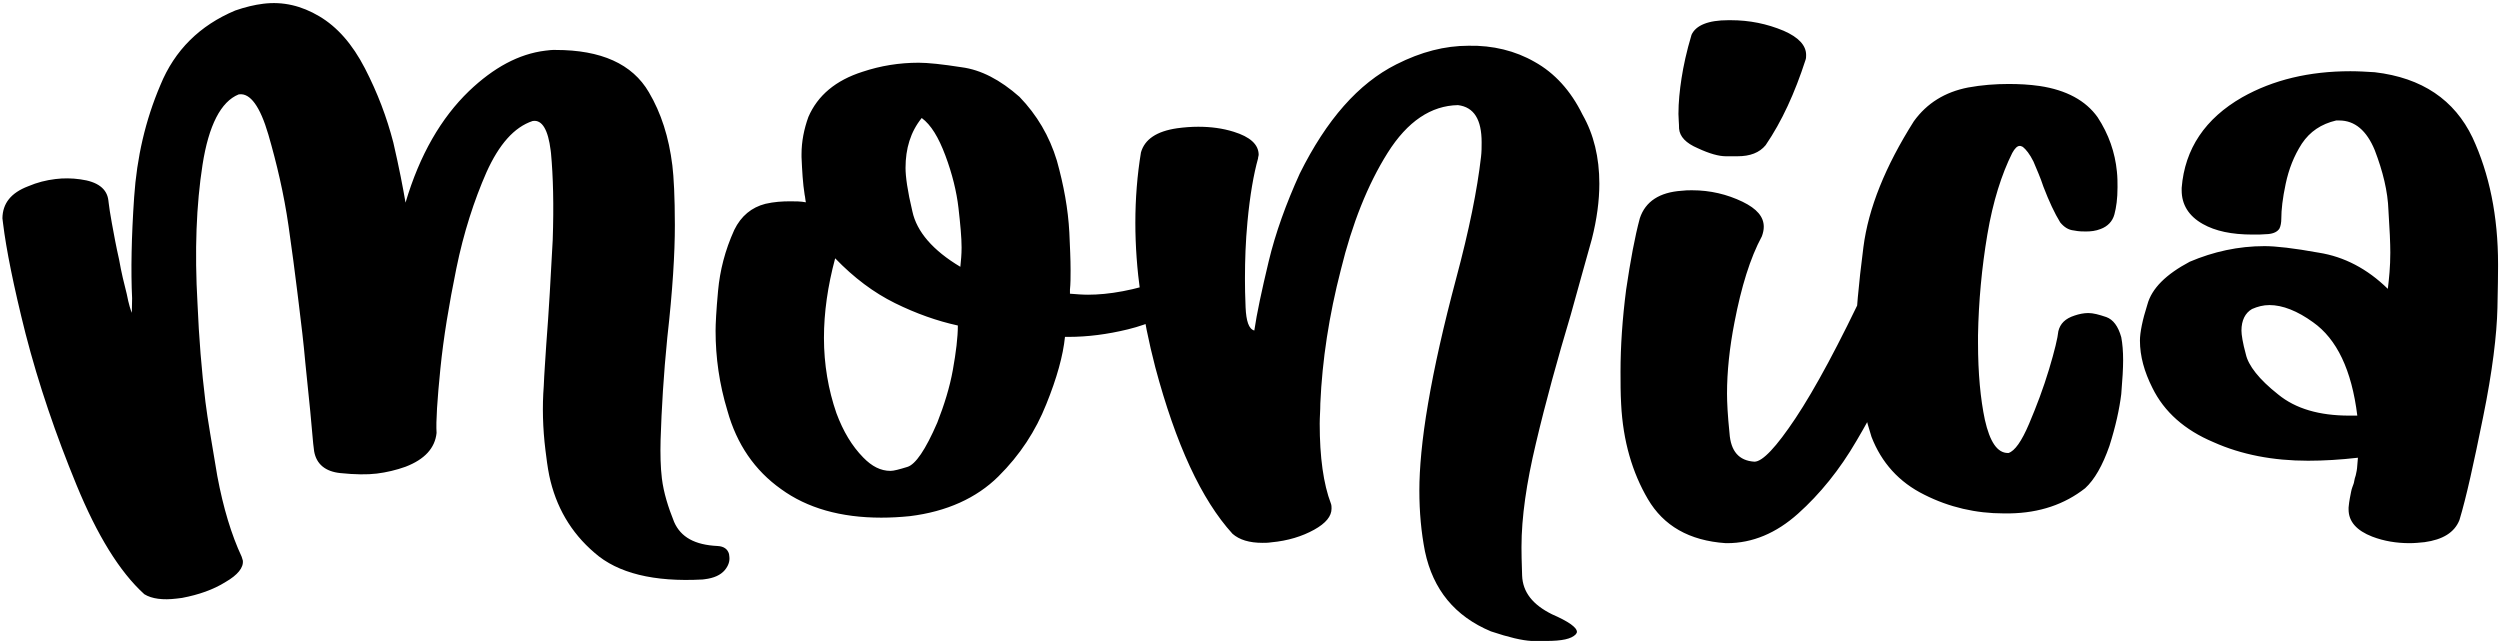
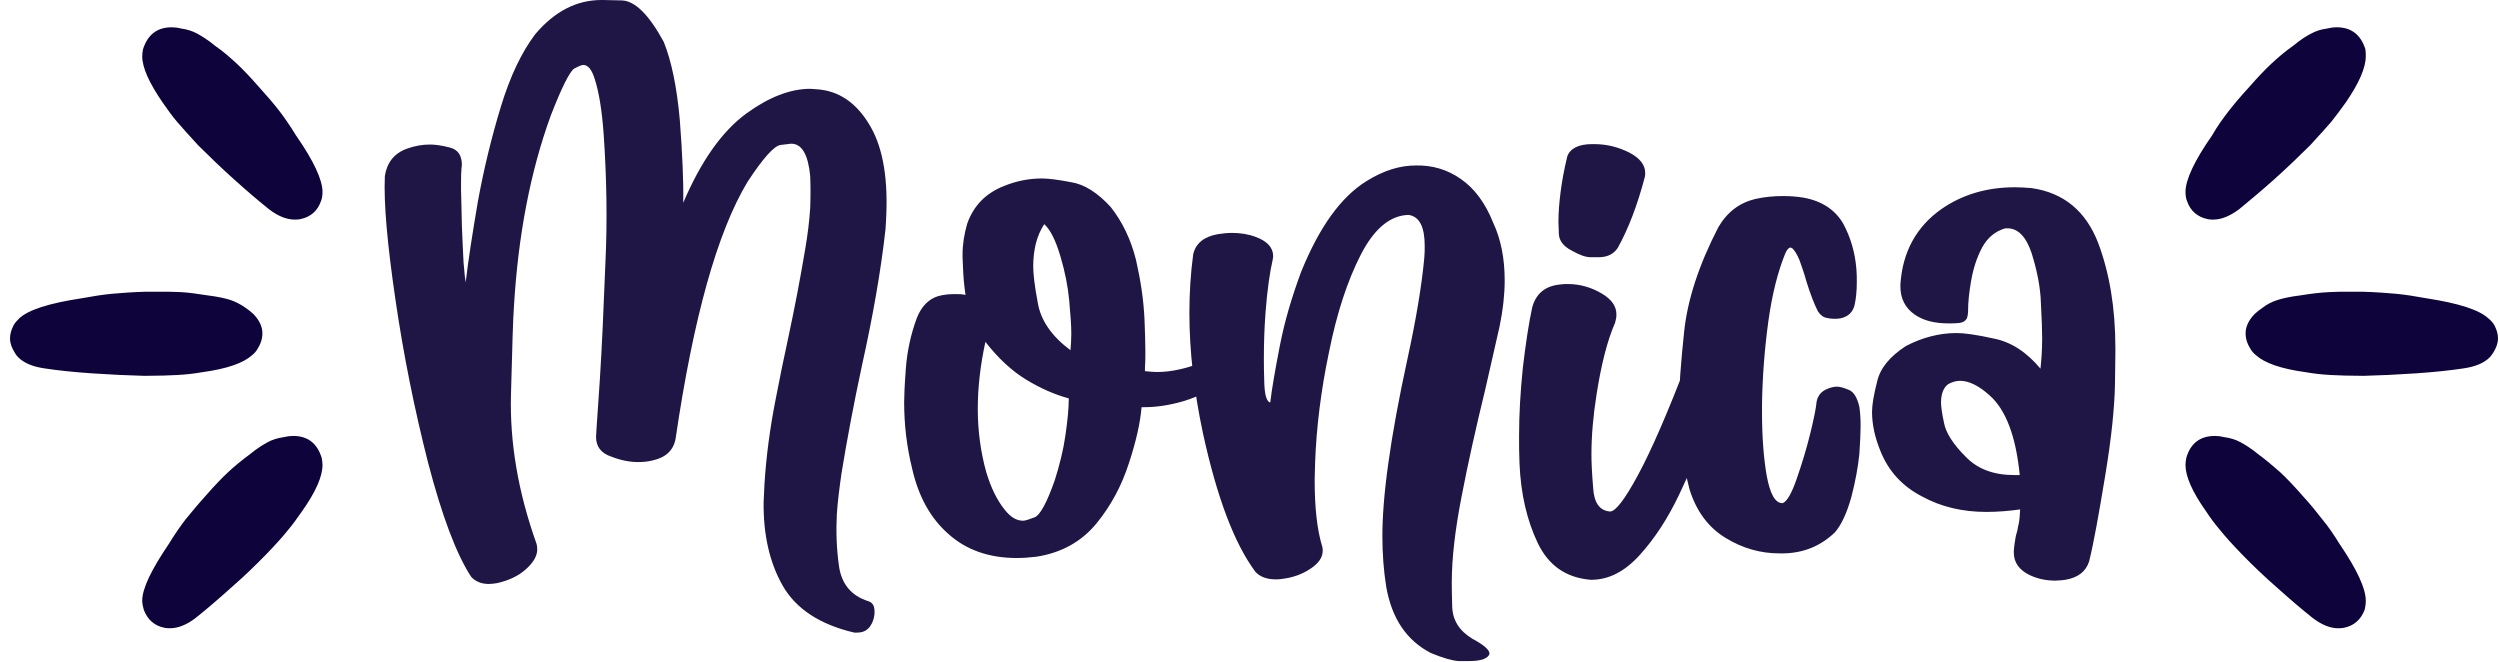
- <svg xmlns="http://www.w3.org/2000/svg" width="588px" height="151px" viewBox="0 0 588 151" version="1.1">
+ <svg xmlns="http://www.w3.org/2000/svg" width="208px" height="55px" viewBox="0 0 208 55" version="1.1">
  <g id="Page-1" stroke="none" stroke-width="1" fill="none" fill-rule="evenodd">
-     <g id="color-16" transform="translate(-388, -149)" fill="#000000" fill-rule="nonzero">
-       <path d="M553.715,285.238 C555.95,284.964 557.483,284.254 558.474,283.088 C559.321,282.071 559.673,280.984 559.547,279.955 L559.468,279.313 C559.166,278.175 558.274,277.502 556.806,277.421 C551.428,277.168 548.127,275.355 546.552,271.764 C545.153,268.282 544.088,264.89 543.678,261.548 C543.346,258.848 543.287,255.724 543.371,252.451 C543.604,245.115 544.078,237.097 544.951,228.378 C546.195,217.395 546.734,208.586 546.727,201.932 C546.72,195.278 546.471,190.611 546.139,187.911 C545.318,181.227 543.491,175.579 540.625,170.711 C536.724,164.013 529.356,160.742 518.665,160.75 C517.851,160.72 517.053,160.818 516.255,160.916 C510.03,161.68 504.105,164.887 498.305,170.427 C491.786,176.708 486.699,185.423 483.381,196.661 C482.795,193.21 481.892,188.492 480.512,182.529 C478.972,176.585 476.809,170.848 473.833,165.081 C470.857,159.313 467.287,155.315 463.094,152.828 C458.9,150.342 454.561,149.309 449.933,149.877 C447.858,150.132 445.655,150.664 443.324,151.472 C435.005,154.972 429.077,160.789 425.715,169.032 C422.193,177.293 420.186,186.021 419.551,195.364 C418.916,204.707 418.762,212.685 419.072,219.172 C419.055,220.348 419.037,221.525 419.004,222.573 C418.781,222.078 418.272,220.575 417.813,218.152 C417.194,215.749 416.543,213.088 416.005,210.023 C415.307,206.977 414.8,204.168 414.309,201.488 C413.895,199.27 413.686,197.717 413.566,196.757 L413.486,196.109 C413.155,193.409 411.003,191.716 406.886,191.178 C404.908,190.898 402.961,190.877 401.046,191.112 C398.811,191.386 396.768,191.898 394.612,192.815 C390.589,194.353 388.623,196.813 388.57,200.342 L388.728,201.628 C389.454,207.541 391.166,216.204 394.007,227.469 C397.102,239.485 401.14,251.255 405.991,263.056 C410.842,274.857 416.113,283.474 421.946,288.76 C423.7,289.85 426.333,290.179 429.525,289.787 L430.802,289.63 C434.76,288.883 438.177,287.681 441.036,285.894 C443.91,284.237 445.317,282.498 445.112,280.827 C445.08,280.57 444.873,280.204 444.842,279.947 C442.423,274.763 440.517,268.473 439.107,260.947 C437.856,253.402 436.827,247.656 436.322,243.543 C435.406,236.087 434.794,228.463 434.454,220.415 C433.737,207.976 434.182,197.091 435.631,187.779 C437.08,178.467 439.96,172.893 444.127,171.207 L444.287,171.188 C446.84,170.874 449.166,173.981 451.12,180.657 C453.089,187.462 454.771,194.563 455.862,202.127 C456.715,208.025 457.368,213.127 457.893,217.358 L458.027,218.442 C458.049,218.619 458.07,218.795 458.092,218.969 L458.279,220.491 C458.863,225.247 459.415,229.746 459.808,234.265 C460.738,243.155 461.367,249.602 461.665,253.349 L461.886,255.149 C462.425,258.214 464.577,259.908 468.023,260.267 C471.47,260.627 474.39,260.66 476.624,260.386 C478.859,260.111 481.221,259.56 483.393,258.772 C487.879,257.046 490.308,254.399 490.68,250.831 C490.508,248.111 490.85,242.98 491.578,235.714 C492.306,228.448 493.609,220.589 495.328,212.157 C497.047,203.725 499.515,196.115 502.428,189.494 C505.357,183.001 508.906,178.912 513.264,177.464 L513.424,177.444 C515.499,177.189 516.916,179.494 517.516,184.379 L517.594,185.022 C518.098,190.441 518.28,197.204 517.998,205.459 C517.556,213.734 517.114,222.009 516.48,230.047 C516.268,233.596 516.008,236.76 515.893,239.775 C515.519,244.649 515.656,249.721 516.287,254.863 C516.524,256.791 516.776,258.848 517.189,260.885 C518.727,268.134 522.229,274.229 527.84,279.02 C533.291,283.832 541.81,285.917 553.236,285.297 L553.715,285.238 Z M595.27,270.752 C597.467,270.752 599.664,270.634 602.008,270.398 C610.65,269.335 617.682,266.146 622.809,261.068 C627.936,255.989 631.598,250.32 634.088,244.061 C636.578,237.92 638.043,232.605 638.482,228.235 L639.361,228.235 C643.756,228.235 648.443,227.645 653.277,226.464 C658.551,225.165 662.799,223.157 665.875,220.559 C666.314,220.086 666.607,219.496 666.607,218.787 C666.607,218.551 666.607,218.315 666.461,217.961 C666.168,216.898 665.582,216.071 664.85,215.599 C663.971,215.008 663.238,214.772 662.359,214.772 C661.773,214.772 661.041,214.89 660.162,215.244 C657.818,216.189 655.182,216.898 652.105,217.488 C649.029,218.079 646.246,218.315 643.902,218.315 C642.584,218.315 641.119,218.197 639.654,218.079 L639.654,217.134 C639.801,215.717 639.801,214.181 639.801,212.528 C639.801,209.93 639.654,206.977 639.508,203.67 C639.215,198.12 638.189,192.569 636.578,186.782 C634.82,180.995 631.891,176.035 627.789,171.783 C623.248,167.767 618.707,165.405 614.166,164.815 C609.625,164.106 606.256,163.752 604.059,163.752 C599.518,163.752 595.123,164.461 590.875,165.878 C584.576,167.886 580.328,171.429 578.131,176.507 C577.105,179.341 576.52,182.294 576.52,185.246 L576.52,185.955 C576.666,189.144 576.812,192.096 577.252,194.813 C577.398,195.403 577.398,195.994 577.545,196.584 C576.373,196.348 575.055,196.348 573.883,196.348 C571.979,196.348 570.074,196.466 568.023,196.938 C564.801,197.765 562.311,199.773 560.699,203.08 C558.502,207.922 557.33,212.646 556.891,217.37 C556.451,222.094 556.305,225.283 556.305,226.818 C556.305,233.078 557.184,239.337 559.088,245.596 C561.285,253.509 565.533,259.65 571.686,264.02 C577.838,268.508 585.748,270.752 595.27,270.752 Z M613.873,211.752 C607.428,207.915 603.619,203.496 602.594,198.729 C601.422,193.845 600.982,190.473 600.982,188.496 C600.982,183.961 602.154,180.008 604.791,176.752 C606.988,178.38 608.746,181.287 610.357,185.589 C611.969,189.891 612.994,194.078 613.434,197.915 C613.873,201.752 614.166,204.891 614.166,207.217 C614.166,208.845 614.02,210.357 613.873,211.752 Z M597.467,259.752 C595.123,259.752 593.072,258.698 591.021,256.59 C588.385,253.897 586.334,250.501 584.723,246.169 C582.818,240.665 581.793,234.693 581.793,228.487 C581.793,222.515 582.672,216.309 584.43,209.752 C588.824,214.319 593.512,217.832 598.492,220.291 C603.473,222.75 608.453,224.506 613.287,225.56 C613.287,228.37 612.848,231.883 612.115,235.981 C611.383,240.08 610.064,244.295 608.453,248.394 C605.67,254.834 603.326,258.23 601.422,258.815 C599.518,259.401 598.199,259.752 597.467,259.752 Z M751.715,299.752 C755.377,299.752 757.574,299.279 758.6,298.214 C758.746,297.977 758.893,297.859 758.893,297.622 C758.893,296.557 756.842,295.137 753.033,293.48 C748.492,291.232 746.148,288.273 746.002,284.368 C745.877,281.037 745.859,278.912 745.856,277.991 L745.855,277.623 L745.855,277.623 C745.855,270.641 747.027,262.594 749.225,253.364 C751.568,243.424 754.352,233.365 757.428,223.07 C759.186,216.798 760.797,210.881 762.408,205.201 C763.58,200.586 764.166,196.207 764.166,192.184 C764.166,186.03 762.848,180.587 760.211,175.972 C757.428,170.291 753.619,166.15 748.932,163.546 C744.391,160.943 739.117,159.641 733.404,159.759 C727.838,159.759 722.271,161.179 716.412,164.138 C707.477,168.635 700.006,177.155 693.707,189.817 C690.484,196.917 687.994,203.781 686.383,210.526 C684.771,217.271 683.6,222.715 683.014,226.738 C681.695,226.383 681.109,224.49 680.963,221.295 C680.839,218.491 680.82,216.45 680.817,215.028 L680.816,214.313 L680.816,214.313 C680.816,210.289 680.963,205.792 681.402,201.177 C681.988,194.905 682.867,189.935 683.893,186.267 C683.893,185.912 684.039,185.675 684.039,185.438 C684.039,182.953 681.988,181.178 678.18,179.995 C675.543,179.167 672.76,178.812 669.83,178.812 C668.219,178.812 666.607,178.93 664.85,179.167 C660.016,179.877 657.232,181.77 656.354,184.847 C655.475,190.172 655.035,195.734 655.035,201.414 C655.035,212.183 656.646,223.543 659.723,235.377 C664.557,253.482 670.562,266.499 677.887,274.546 C679.498,275.966 681.842,276.676 684.918,276.676 C685.504,276.676 686.236,276.676 686.969,276.558 C690.924,276.203 694.293,275.138 697.076,273.599 C699.859,272.061 701.178,270.404 701.178,268.629 C701.178,268.274 701.178,267.801 701.031,267.446 C699.273,262.831 698.395,256.559 698.395,248.63 C698.395,247.092 698.541,245.554 698.541,243.897 C698.98,233.72 700.592,223.188 703.375,212.419 C706.012,201.651 709.674,192.42 714.361,184.965 C719.049,177.51 724.615,173.841 730.914,173.723 C734.723,174.196 736.48,177.155 736.48,182.48 C736.48,183.545 736.48,184.728 736.334,185.912 C735.455,193.604 733.551,203.071 730.475,214.549 C727.545,225.555 725.348,235.258 723.883,243.897 C722.418,252.417 721.832,259.281 721.832,264.369 C721.832,269.458 722.271,274.191 723.15,278.688 C725.055,287.682 730.182,293.953 738.678,297.504 C742.926,298.924 746.002,299.634 748.199,299.752 L751.715,299.752 L751.715,299.752 Z M796.686,185.752 C799.615,185.752 801.812,184.922 803.277,183.145 C807.086,177.574 810.162,170.819 812.652,163.115 C812.799,162.759 812.799,162.285 812.799,161.93 C812.799,159.678 811.041,157.782 807.525,156.241 C803.57,154.582 799.469,153.752 795.074,153.752 L794.488,153.752 C789.801,153.752 786.871,154.937 785.846,157.189 C784.674,161.1 783.941,164.537 783.502,167.382 C783.062,170.226 782.77,173.07 782.77,175.796 C782.77,176.863 782.916,178.048 782.916,179.233 C783.062,181.13 784.527,182.67 787.311,183.856 C790.094,185.159 792.291,185.752 793.902,185.752 L796.686,185.752 L796.686,185.752 Z M794.195,276.752 C800.201,276.752 805.768,274.401 810.895,269.816 C816.021,265.231 820.709,259.47 824.664,252.651 C828.619,245.95 831.988,239.367 834.771,233.018 C837.408,226.67 839.312,221.85 840.338,218.558 C840.484,218.205 840.484,217.735 840.484,217.382 C840.484,216.089 839.752,215.031 838.434,214.09 C836.822,213.032 834.918,212.562 832.721,212.562 L832.281,212.562 C830.084,212.68 828.326,213.62 827.301,215.619 C820.562,229.962 814.85,240.542 810.309,247.361 C805.768,254.18 802.545,257.589 800.641,257.589 C796.979,257.354 795.074,255.12 794.781,250.888 C794.342,246.656 794.195,243.599 794.195,241.6 C794.195,236.428 794.781,230.785 795.953,224.789 C797.564,216.442 799.615,209.741 802.398,204.568 C802.691,203.745 802.838,203.039 802.838,202.334 C802.838,199.983 801.227,198.102 797.857,196.456 C794.195,194.692 790.24,193.752 785.992,193.752 C785.113,193.752 784.381,193.752 783.502,193.87 C778.375,194.222 775.006,196.338 773.688,200.336 C772.516,204.685 771.49,210.211 770.465,217.147 C769.586,223.966 769.146,230.432 769.146,236.428 C769.146,239.014 769.146,241.483 769.293,244.069 C769.732,252.769 771.93,260.175 775.592,266.406 C779.254,272.637 785.26,276.164 793.902,276.752 L794.195,276.752 Z M860.699,269.752 C867.73,269.634 873.59,267.621 878.424,263.832 C880.621,261.819 882.525,258.503 884.137,253.886 C885.602,249.268 886.48,245.242 886.92,241.69 C887.213,238.256 887.359,235.533 887.359,233.757 C887.359,231.625 887.213,229.849 886.92,228.31 C886.188,225.705 885.016,224.166 883.404,223.574 C881.646,222.982 880.328,222.627 879.156,222.627 C878.131,222.627 876.959,222.863 875.934,223.219 C873.736,223.929 872.564,225.113 872.125,226.889 C871.979,228.428 871.246,231.507 869.928,235.888 C868.609,240.269 866.998,244.532 865.24,248.676 C863.482,252.82 861.871,255.07 860.406,255.543 L860.26,255.543 C857.77,255.543 856.012,252.938 854.84,247.729 C853.814,242.874 853.229,236.835 853.229,229.612 L853.229,227.836 C853.375,219.903 854.107,211.97 855.426,204.155 C856.744,196.34 858.795,189.947 861.285,184.974 C861.871,183.908 862.457,183.316 863.043,183.316 C863.336,183.316 863.482,183.434 863.775,183.553 C864.508,184.145 865.387,185.21 866.266,186.986 C866.998,188.763 867.877,190.657 868.609,192.907 C869.928,196.34 871.246,199.182 872.564,201.314 C873.443,202.379 874.469,203.09 875.787,203.208 C876.959,203.445 877.838,203.445 878.57,203.445 C879.742,203.445 880.914,203.326 882.086,202.853 C883.697,202.261 884.869,201.077 885.309,199.419 C885.748,197.761 886.041,195.748 886.041,193.025 C886.041,191.959 886.041,190.657 885.895,189.355 C885.455,184.855 883.99,180.593 881.354,176.567 C878.57,172.659 874.029,170.173 867.73,169.226 C865.24,168.87 862.896,168.752 860.406,168.752 C857.33,168.752 854.107,168.989 850.885,169.581 C845.465,170.646 841.217,173.251 838.141,177.514 C831.402,188.17 827.447,197.998 826.275,207.115 C825.104,216.233 824.518,222.863 824.518,227.126 C824.518,235.888 825.689,244.058 828.18,251.754 C830.523,257.793 834.625,262.411 840.631,265.371 C846.49,268.331 852.789,269.752 859.234,269.752 L860.699,269.752 Z M954.742,276.752 C955.914,276.752 957.086,276.634 958.258,276.516 C962.506,275.924 965.289,274.27 966.461,271.314 C968.072,265.995 969.83,257.956 972.027,247.081 C974.225,236.324 975.25,227.694 975.396,221.429 C975.509,216.638 975.535,213.506 975.541,212.033 L975.542,211.82 C975.542,211.786 975.542,211.754 975.543,211.723 L975.543,211.145 L975.543,211.145 C975.543,199.797 973.492,189.867 969.537,181.356 C965.289,172.49 957.672,167.289 946.539,165.988 C944.635,165.87 942.73,165.752 940.826,165.752 C931.158,165.752 922.662,167.762 915.338,171.899 C906.695,176.864 901.861,183.956 901.129,193.177 L901.129,193.768 C901.129,197.078 902.74,199.797 906.109,201.688 C909.039,203.343 912.848,204.17 917.828,204.17 C919,204.17 920.172,204.17 921.49,204.052 C922.809,203.934 923.688,203.461 924.127,202.752 C924.42,202.161 924.566,201.333 924.566,200.388 C924.566,198.378 924.859,195.659 925.592,192.231 C926.324,188.803 927.496,185.73 929.4,182.774 C931.305,179.937 933.941,178.164 937.457,177.337 L938.189,177.337 C941.852,177.337 944.635,179.701 946.539,184.311 C948.443,189.276 949.615,194.004 949.762,198.496 C950.055,202.87 950.201,206.298 950.201,208.426 C950.201,211.736 949.908,214.573 949.615,216.937 C944.781,212.209 939.361,209.372 933.355,208.426 C927.496,207.362 923.248,206.889 920.611,206.889 C914.459,206.889 908.6,208.19 903.033,210.554 C897.467,213.509 894.098,216.819 893.072,220.602 C891.9,224.266 891.314,227.222 891.314,229.113 C891.314,232.778 892.34,236.442 894.244,240.225 C897.027,245.899 901.861,250.155 908.6,252.992 C915.191,255.947 922.662,257.365 930.865,257.365 C934.527,257.365 938.482,257.129 942.584,256.656 C942.438,257.956 942.438,259.02 942.291,259.73 C942.145,260.557 941.998,261.148 941.852,261.503 C941.705,261.976 941.705,262.448 941.559,262.803 C941.412,263.276 941.119,263.867 940.973,264.694 C940.826,265.522 940.533,266.704 940.387,268.359 L940.387,268.832 C940.387,271.669 942.291,273.797 945.953,275.215 C948.736,276.279 951.666,276.752 954.742,276.752 Z M942.438,246.752 L940.533,246.752 C933.502,246.752 927.936,245.134 923.834,241.783 C919.293,238.201 916.803,234.965 916.217,232.308 C915.484,229.65 915.191,227.685 915.191,226.761 C915.191,224.334 916.07,222.601 917.682,221.676 C919,221.099 920.318,220.752 921.783,220.752 C924.859,220.752 928.375,222.139 932.037,224.796 C937.604,228.725 941.119,236.005 942.438,246.752 Z" id="monica" />
+     <g id="monica-logo-design" transform="translate(-443, -394)" fill-rule="nonzero">
+       <g id="logo-splash" transform="translate(444, 394)">
+         <g id="right-splash" transform="translate(0, 2)" fill="#0E043B">
+           <path d="M23.971,16.235 C24.833,16.064 25.419,15.549 25.695,14.759 C25.799,14.518 25.833,14.244 25.833,13.969 C25.833,12.973 25.109,11.394 23.626,9.265 C23.143,8.476 22.695,7.823 22.247,7.239 C21.799,6.656 21.212,5.969 20.523,5.214 C19.833,4.424 19.212,3.772 18.695,3.291 C18.178,2.81 17.592,2.295 16.902,1.815 C16.281,1.3 15.764,0.991 15.385,0.785 C15.005,0.579 14.557,0.441 14.074,0.373 C13.799,0.304 13.523,0.27 13.281,0.27 C12.074,0.27 11.281,0.888 10.902,2.089 C10.867,2.261 10.833,2.467 10.833,2.673 C10.833,3.634 11.419,4.905 12.523,6.518 C12.936,7.102 13.316,7.652 13.73,8.132 C14.143,8.613 14.73,9.265 15.488,10.089 C16.419,11.016 17.419,11.978 18.488,12.939 C19.557,13.9 20.523,14.724 21.385,15.411 C22.143,15.995 22.867,16.27 23.523,16.27 C23.661,16.27 23.833,16.27 23.971,16.235 Z" id="Path" />
+           <path d="M10.999,29.27 C12.188,29.27 13.089,29.235 13.737,29.201 C14.385,29.167 15.106,29.098 15.862,28.961 C17.879,28.686 19.248,28.206 19.969,27.554 C20.149,27.417 20.293,27.245 20.401,27.073 C20.689,26.627 20.833,26.181 20.833,25.735 C20.833,25.186 20.581,24.637 20.077,24.122 C19.896,23.951 19.68,23.779 19.428,23.608 C18.996,23.299 18.564,23.093 18.167,22.956 C17.735,22.819 17.123,22.681 16.294,22.578 C15.43,22.441 14.673,22.338 14.061,22.304 C13.449,22.27 12.8,22.27 12.152,22.27 L11.107,22.27 C10.027,22.304 9.09,22.372 8.334,22.441 C7.577,22.51 6.713,22.647 5.776,22.819 C3.075,23.23 1.346,23.779 0.589,24.5 C0.409,24.671 0.229,24.877 0.121,25.083 C-0.059,25.426 -0.167,25.804 -0.167,26.147 C-0.167,26.559 -0.023,26.936 0.229,27.348 C0.301,27.485 0.409,27.622 0.517,27.725 C0.986,28.206 1.742,28.515 2.715,28.652 C3.831,28.823 5.164,28.961 6.677,29.064 C8.19,29.167 9.631,29.235 10.999,29.27 Z" id="Path" />
+           <path d="M13.143,50.27 C13.799,50.27 14.523,49.995 15.281,49.411 C16.143,48.724 17.109,47.9 18.178,46.939 C19.281,45.978 20.281,45.016 21.178,44.089 C21.971,43.265 22.557,42.613 22.936,42.132 C23.35,41.652 23.73,41.102 24.143,40.518 C25.281,38.905 25.833,37.634 25.833,36.673 C25.833,36.467 25.799,36.261 25.764,36.089 C25.385,34.888 24.626,34.27 23.385,34.27 C23.143,34.27 22.867,34.304 22.592,34.373 C22.109,34.441 21.661,34.579 21.281,34.785 C20.902,34.991 20.385,35.3 19.764,35.815 C19.109,36.295 18.488,36.81 17.971,37.291 C17.454,37.772 16.833,38.424 16.143,39.214 C15.454,39.969 14.902,40.656 14.419,41.239 C13.971,41.823 13.523,42.476 13.04,43.265 C11.592,45.394 10.833,46.973 10.833,47.969 C10.833,48.244 10.902,48.518 10.971,48.759 C11.281,49.549 11.833,50.064 12.695,50.235 C12.833,50.27 13.005,50.27 13.143,50.27 Z" id="Path" />
+         </g>
+         <path d="M70.316,52.63 C70.774,52.63 71.091,52.49 71.372,52.142 C71.619,51.793 71.725,51.445 71.76,51.061 L71.76,50.852 C71.76,50.399 71.584,50.12 71.232,50.016 C69.823,49.563 69.013,48.587 68.802,47.088 C68.591,45.589 68.555,44.16 68.626,42.766 C68.696,41.721 68.837,40.605 69.013,39.385 C69.471,36.562 70.034,33.599 70.703,30.463 C71.619,26.35 72.288,22.551 72.675,19.065 L72.71,18.473 C72.922,15.057 72.499,12.408 71.443,10.561 C70.316,8.574 68.802,7.529 66.901,7.424 L66.408,7.389 C64.753,7.389 62.957,8.086 61.091,9.446 C59.048,10.944 57.323,13.419 55.844,16.869 C55.879,15.092 55.774,12.826 55.562,10.003 C55.316,7.215 54.858,5.054 54.224,3.485 C52.992,1.22 51.83,0.07 50.738,0.035 C49.974,0.01 49.469,0.003 49.223,0.001 L49.048,0 L49.048,0 C46.971,0 45.14,0.941 43.52,2.858 C42.393,4.357 41.443,6.343 40.668,8.888 C39.893,11.432 39.259,14.046 38.766,16.73 C38.309,19.414 37.957,21.644 37.745,23.492 C37.71,23.317 37.64,22.76 37.569,21.854 C37.534,20.982 37.464,19.937 37.428,18.786 C37.393,17.636 37.393,16.66 37.358,15.824 L37.359,15.167 C37.361,14.669 37.368,14.295 37.393,14.046 L37.428,13.733 C37.428,12.931 37.112,12.443 36.407,12.269 C35.738,12.094 35.175,12.025 34.788,12.025 C34.154,12.025 33.52,12.129 32.851,12.373 C31.795,12.757 31.196,13.523 31.02,14.639 C30.914,16.904 31.231,20.355 31.9,24.921 C32.569,29.522 33.485,34.053 34.612,38.479 C35.774,42.94 36.971,46.112 38.203,47.994 C38.555,48.378 39.048,48.587 39.682,48.587 C39.893,48.587 40.105,48.552 40.351,48.517 C41.302,48.308 42.112,47.925 42.71,47.402 C43.344,46.844 43.661,46.321 43.696,45.798 C43.696,45.624 43.696,45.415 43.626,45.206 C42.112,40.954 41.407,36.841 41.513,32.833 C41.619,28.824 41.689,26.385 41.759,25.513 C42.112,19.553 43.133,14.255 44.823,9.62 C45.738,7.25 46.407,5.96 46.76,5.716 C47.147,5.507 47.393,5.402 47.534,5.402 C47.921,5.402 48.238,5.786 48.485,6.587 C48.837,7.668 49.083,9.202 49.224,11.153 C49.471,14.743 49.541,18.368 49.365,21.993 C49.224,25.618 49.083,28.824 48.907,31.578 C48.802,32.972 48.731,34.366 48.626,35.726 L48.591,36.353 C48.591,37.155 49.013,37.712 49.858,37.991 C50.668,38.305 51.407,38.444 52.076,38.444 C52.499,38.444 52.886,38.409 53.309,38.305 C54.4,38.061 55.034,37.468 55.21,36.492 C56.689,26.454 58.661,19.344 61.196,15.127 C62.499,13.14 63.415,12.129 63.943,12.06 C64.471,11.99 64.788,11.955 64.823,11.955 C65.703,11.955 66.232,12.826 66.408,14.639 C66.443,15.475 66.443,16.381 66.408,17.323 C66.337,18.403 66.196,19.553 65.985,20.773 C65.598,23.074 65.14,25.513 64.577,28.127 C64.224,29.766 63.872,31.439 63.555,33.112 C63.062,35.586 62.746,37.991 62.605,40.257 C62.57,40.745 62.57,41.267 62.534,41.755 C62.499,44.474 63.027,46.809 64.119,48.726 C65.21,50.643 67.217,51.968 70.07,52.63 L70.316,52.63 Z M83.591,46.426 C84.119,46.426 84.647,46.391 85.211,46.321 C87.288,46.008 88.978,45.067 90.211,43.568 C91.443,42.069 92.323,40.396 92.922,38.549 C93.52,36.736 93.873,35.168 93.978,33.878 L94.189,33.878 C95.246,33.878 96.373,33.704 97.535,33.356 C98.802,32.972 99.823,32.38 100.563,31.613 C100.668,31.473 100.739,31.299 100.739,31.09 C100.739,31.02 100.739,30.951 100.704,30.846 C100.633,30.532 100.492,30.288 100.316,30.149 C100.105,29.975 99.929,29.905 99.718,29.905 C99.577,29.905 99.401,29.94 99.19,30.044 C98.626,30.323 97.992,30.532 97.253,30.707 C96.513,30.881 95.844,30.951 95.281,30.951 C94.964,30.951 94.612,30.916 94.26,30.881 L94.26,30.602 C94.295,30.184 94.295,29.731 94.295,29.243 C94.295,28.476 94.26,27.605 94.225,26.629 C94.154,24.99 93.908,23.352 93.52,21.644 C93.098,19.937 92.394,18.473 91.408,17.218 C90.316,16.033 89.225,15.336 88.133,15.162 C87.042,14.952 86.232,14.848 85.703,14.848 C84.612,14.848 83.556,15.057 82.534,15.475 C81.02,16.068 79.999,17.113 79.471,18.612 C79.225,19.449 79.084,20.32 79.084,21.191 L79.084,21.401 C79.119,22.342 79.154,23.213 79.26,24.015 C79.295,24.189 79.295,24.363 79.33,24.537 C79.049,24.468 78.732,24.468 78.45,24.468 C77.992,24.468 77.534,24.503 77.041,24.642 C76.267,24.886 75.668,25.478 75.281,26.454 C74.753,27.883 74.471,29.278 74.365,30.672 C74.26,32.066 74.225,33.007 74.225,33.46 C74.225,35.307 74.436,37.155 74.894,39.002 C75.422,41.337 76.443,43.15 77.922,44.439 C79.401,45.764 81.302,46.426 83.591,46.426 Z M88.063,29.138 C86.513,27.988 85.598,26.663 85.351,25.234 C85.07,23.771 84.964,22.76 84.964,22.167 C84.964,20.808 85.246,19.623 85.88,18.647 C86.408,19.135 86.83,20.006 87.218,21.296 C87.605,22.586 87.851,23.84 87.957,24.99 C88.063,26.141 88.133,27.082 88.133,27.779 C88.133,28.267 88.098,28.72 88.063,29.138 Z M84.119,43.324 C83.556,43.324 83.063,43.01 82.57,42.383 C81.936,41.581 81.443,40.57 81.056,39.281 C80.598,37.643 80.351,35.865 80.351,34.018 C80.351,32.24 80.563,30.393 80.985,28.441 C82.041,29.8 83.168,30.846 84.365,31.578 C85.563,32.31 86.76,32.833 87.922,33.146 C87.922,33.983 87.816,35.029 87.64,36.248 C87.464,37.468 87.147,38.723 86.76,39.943 C86.091,41.86 85.527,42.871 85.07,43.045 C84.612,43.219 84.295,43.324 84.119,43.324 Z M121.197,55 C122.077,55 122.605,54.861 122.852,54.547 C122.887,54.477 122.922,54.442 122.922,54.373 C122.922,54.059 122.429,53.641 121.514,53.153 C120.422,52.49 119.859,51.619 119.823,50.469 C119.796,49.574 119.79,48.975 119.789,48.671 L119.788,48.482 L119.788,48.482 C119.788,46.426 120.07,44.056 120.598,41.337 C121.162,38.409 121.831,35.447 122.57,32.414 C122.993,30.567 123.38,28.824 123.767,27.151 C124.049,25.792 124.19,24.503 124.19,23.317 C124.19,21.505 123.873,19.902 123.239,18.542 C122.57,16.869 121.654,15.65 120.528,14.883 C119.436,14.116 118.169,13.733 116.795,13.767 C115.457,13.767 114.119,14.186 112.711,15.057 C110.563,16.381 108.767,18.891 107.253,22.62 C106.478,24.712 105.88,26.733 105.492,28.72 C105.105,30.707 104.823,32.31 104.683,33.495 C104.366,33.39 104.225,32.833 104.19,31.892 C104.154,30.916 104.154,30.253 104.154,29.835 C104.154,28.65 104.19,27.326 104.295,25.966 C104.436,24.119 104.647,22.655 104.894,21.575 C104.894,21.47 104.929,21.401 104.929,21.331 C104.929,20.599 104.436,20.076 103.521,19.728 C102.887,19.484 102.218,19.379 101.513,19.379 C101.126,19.379 100.739,19.414 100.316,19.484 C99.154,19.693 98.485,20.25 98.274,21.157 C98.063,22.725 97.957,24.363 97.957,26.036 C97.957,29.208 98.344,32.554 99.084,36.039 C100.246,41.372 101.69,45.206 103.45,47.576 C103.837,47.994 104.401,48.203 105.14,48.203 C105.281,48.203 105.457,48.203 105.633,48.169 C106.584,48.064 107.394,47.75 108.063,47.297 C108.732,46.844 109.049,46.356 109.049,45.833 C109.049,45.729 109.049,45.589 109.014,45.485 C108.591,44.125 108.38,42.278 108.38,39.943 C108.38,39.49 108.415,39.037 108.415,38.549 C108.521,35.551 108.908,32.449 109.577,29.278 C110.211,26.106 111.091,23.387 112.218,21.191 C113.345,18.996 114.683,17.915 116.197,17.88 C117.112,18.02 117.535,18.891 117.535,20.459 C117.535,20.773 117.535,21.122 117.5,21.47 C117.288,23.736 116.831,26.524 116.091,29.905 C115.387,33.146 114.859,36.004 114.507,38.549 C114.154,41.058 114.014,43.08 114.014,44.579 C114.014,46.077 114.119,47.471 114.33,48.796 C114.788,51.445 116.021,53.292 118.063,54.338 C119.084,54.756 119.823,54.965 120.352,55 L121.197,55 L121.197,55 Z M132.007,21.401 C132.711,21.401 133.239,21.157 133.591,20.634 C134.507,18.996 135.246,17.009 135.845,14.743 C135.88,14.639 135.88,14.499 135.88,14.395 C135.88,13.733 135.457,13.175 134.612,12.722 C133.662,12.234 132.676,11.99 131.619,11.99 L131.479,11.99 C130.352,11.99 129.648,12.338 129.401,13.001 C129.119,14.151 128.943,15.162 128.838,15.998 C128.732,16.835 128.662,17.671 128.662,18.473 C128.662,18.786 128.697,19.135 128.697,19.484 C128.732,20.041 129.084,20.494 129.753,20.843 C130.422,21.226 130.95,21.401 131.338,21.401 L132.007,21.401 L132.007,21.401 Z M131.408,48.238 C132.852,48.238 134.19,47.541 135.422,46.182 C136.655,44.823 137.781,43.115 138.732,41.093 C139.683,39.106 140.493,37.155 141.162,35.272 C141.796,33.39 142.253,31.961 142.5,30.985 C142.535,30.881 142.535,30.741 142.535,30.637 C142.535,30.253 142.359,29.94 142.042,29.661 C141.655,29.347 141.197,29.208 140.669,29.208 L140.563,29.208 C140.035,29.243 139.612,29.522 139.366,30.114 C137.746,34.366 136.373,37.503 135.281,39.525 C134.19,41.546 133.415,42.557 132.957,42.557 C132.077,42.487 131.619,41.825 131.549,40.57 C131.443,39.316 131.408,38.409 131.408,37.817 C131.408,36.283 131.549,34.61 131.831,32.833 C132.218,30.358 132.711,28.371 133.38,26.838 C133.45,26.594 133.486,26.385 133.486,26.176 C133.486,25.478 133.098,24.921 132.288,24.433 C131.408,23.91 130.457,23.631 129.436,23.631 C129.225,23.631 129.049,23.631 128.838,23.666 C127.605,23.771 126.795,24.398 126.478,25.583 C126.197,26.873 125.95,28.511 125.704,30.567 C125.493,32.589 125.387,34.506 125.387,36.283 C125.387,37.05 125.387,37.782 125.422,38.549 C125.528,41.128 126.056,43.324 126.936,45.171 C127.817,47.018 129.26,48.064 131.338,48.238 L131.408,48.238 Z M147.394,46.042 C149.084,46.008 150.493,45.415 151.655,44.3 C152.183,43.707 152.641,42.731 153.028,41.372 C153.38,40.013 153.591,38.828 153.697,37.782 C153.767,36.771 153.803,35.97 153.803,35.447 C153.803,34.819 153.767,34.297 153.697,33.843 C153.521,33.077 153.239,32.624 152.852,32.449 C152.429,32.275 152.112,32.17 151.831,32.17 C151.584,32.17 151.303,32.24 151.056,32.345 C150.528,32.554 150.246,32.902 150.141,33.425 C150.105,33.878 149.929,34.785 149.612,36.074 C149.296,37.364 148.908,38.619 148.486,39.838 C148.063,41.058 147.676,41.721 147.324,41.86 L147.289,41.86 C146.69,41.86 146.267,41.093 145.986,39.56 C145.739,38.131 145.598,36.353 145.598,34.227 L145.598,33.704 C145.634,31.369 145.81,29.034 146.127,26.733 C146.443,24.433 146.936,22.551 147.535,21.087 C147.676,20.773 147.817,20.599 147.958,20.599 C148.028,20.599 148.063,20.634 148.134,20.669 C148.31,20.843 148.521,21.157 148.732,21.679 C148.908,22.202 149.12,22.76 149.296,23.422 C149.612,24.433 149.929,25.269 150.246,25.897 C150.458,26.21 150.704,26.42 151.021,26.454 C151.303,26.524 151.514,26.524 151.69,26.524 C151.972,26.524 152.253,26.489 152.535,26.35 C152.922,26.176 153.204,25.827 153.31,25.339 C153.415,24.851 153.486,24.259 153.486,23.457 C153.486,23.143 153.486,22.76 153.451,22.376 C153.345,21.052 152.993,19.797 152.359,18.612 C151.69,17.462 150.598,16.73 149.084,16.451 C148.486,16.347 147.922,16.312 147.324,16.312 C146.584,16.312 145.81,16.381 145.035,16.556 C143.732,16.869 142.711,17.636 141.972,18.891 C140.352,22.028 139.401,24.921 139.119,27.605 C138.838,30.288 138.697,32.24 138.697,33.495 C138.697,36.074 138.979,38.479 139.577,40.745 C140.141,42.522 141.126,43.881 142.57,44.753 C143.979,45.624 145.493,46.042 147.042,46.042 L147.394,46.042 Z M170,48.308 C170.282,48.308 170.563,48.273 170.845,48.238 C171.866,48.064 172.535,47.576 172.817,46.705 C173.204,45.136 173.627,42.766 174.155,39.56 C174.683,36.388 174.93,33.843 174.965,31.996 C174.986,30.859 174.995,30.039 174.998,29.536 L175,29.218 C175,29.175 175,29.137 175,29.104 L175,28.964 L175,28.964 C175,25.618 174.507,22.69 173.556,20.181 C172.535,17.567 170.704,16.033 168.028,15.65 C167.57,15.615 167.113,15.58 166.655,15.58 C164.331,15.58 162.289,16.172 160.528,17.392 C158.451,18.856 157.289,20.947 157.113,23.666 L157.113,23.84 C157.113,24.816 157.5,25.618 158.31,26.176 C159.014,26.663 159.929,26.907 161.127,26.907 C161.408,26.907 161.69,26.907 162.007,26.873 C162.324,26.838 162.535,26.698 162.641,26.489 C162.711,26.315 162.746,26.071 162.746,25.792 C162.746,25.2 162.817,24.398 162.993,23.387 C163.169,22.376 163.451,21.47 163.908,20.599 C164.366,19.762 165,19.24 165.845,18.996 L166.021,18.996 C166.901,18.996 167.57,19.693 168.028,21.052 C168.486,22.516 168.768,23.91 168.803,25.234 C168.873,26.524 168.908,27.535 168.908,28.162 C168.908,29.138 168.838,29.975 168.768,30.672 C167.606,29.278 166.303,28.441 164.859,28.162 C163.451,27.849 162.429,27.709 161.796,27.709 C160.317,27.709 158.908,28.093 157.57,28.79 C156.232,29.661 155.422,30.637 155.176,31.752 C154.894,32.833 154.753,33.704 154.753,34.262 C154.753,35.342 155,36.423 155.458,37.538 C156.127,39.211 157.289,40.466 158.908,41.302 C160.493,42.174 162.289,42.592 164.26,42.592 C165.141,42.592 166.091,42.522 167.077,42.383 C167.042,42.766 167.042,43.08 167.007,43.289 C166.972,43.533 166.937,43.707 166.901,43.812 C166.866,43.951 166.866,44.091 166.831,44.195 C166.796,44.335 166.725,44.509 166.69,44.753 C166.655,44.997 166.584,45.345 166.549,45.833 L166.549,45.973 C166.549,46.809 167.007,47.437 167.887,47.855 C168.556,48.169 169.261,48.308 170,48.308 Z M167.042,39.525 L166.584,39.525 C164.894,39.525 163.556,39.037 162.57,38.026 C161.479,36.946 160.88,35.97 160.739,35.168 C160.563,34.366 160.493,33.774 160.493,33.495 C160.493,32.763 160.704,32.24 161.091,31.961 C161.408,31.787 161.725,31.683 162.077,31.683 C162.817,31.683 163.662,32.101 164.542,32.902 C165.88,34.087 166.725,36.283 167.042,39.525 Z" id="Monica" fill="#1F1646" />
+         <g id="left-splash" transform="translate(180, 2)" fill="#0E043B">
+           <path d="M3.149,16.27 C3.805,16.27 4.497,15.995 5.292,15.411 C6.121,14.724 7.123,13.9 8.195,12.939 C9.266,11.978 10.268,11.016 11.202,10.089 C11.962,9.265 12.55,8.613 12.964,8.132 C13.345,7.652 13.759,7.102 14.174,6.518 C15.28,4.905 15.833,3.634 15.833,2.673 C15.833,2.467 15.833,2.261 15.798,2.089 C15.418,0.888 14.623,0.27 13.414,0.27 C13.137,0.27 12.895,0.304 12.619,0.373 C12.1,0.441 11.686,0.579 11.305,0.785 C10.891,0.991 10.407,1.3 9.785,1.815 C9.093,2.295 8.506,2.81 7.987,3.291 C7.469,3.772 6.847,4.424 6.156,5.214 C5.464,5.969 4.877,6.656 4.427,7.239 C3.978,7.823 3.494,8.476 3.045,9.265 C1.559,11.394 0.833,12.973 0.833,13.969 C0.833,14.244 0.868,14.518 0.971,14.759 C1.248,15.549 1.835,16.064 2.699,16.235 C2.838,16.27 2.976,16.27 3.149,16.27 Z" id="Path" />
+           <path d="M15.667,29.27 C17.035,29.235 18.476,29.167 19.989,29.064 C21.502,28.961 22.835,28.823 23.951,28.652 C24.924,28.515 25.68,28.206 26.149,27.725 C26.257,27.622 26.329,27.485 26.437,27.348 C26.689,26.936 26.833,26.559 26.833,26.147 C26.833,25.804 26.725,25.426 26.545,25.083 C26.437,24.877 26.257,24.671 26.041,24.5 C25.284,23.779 23.555,23.23 20.89,22.819 C19.953,22.647 19.089,22.51 18.332,22.441 C17.576,22.372 16.639,22.304 15.559,22.27 L14.514,22.27 C13.866,22.27 13.289,22.27 12.785,22.304 C12.029,22.338 11.236,22.441 10.372,22.578 C9.543,22.681 8.931,22.819 8.499,22.956 C8.066,23.093 7.634,23.299 7.238,23.608 C6.986,23.779 6.77,23.951 6.589,24.122 C6.085,24.637 5.833,25.186 5.833,25.735 C5.833,26.181 5.977,26.627 6.265,27.073 C6.373,27.245 6.517,27.417 6.698,27.554 C7.418,28.206 8.787,28.686 10.804,28.961 C11.56,29.098 12.281,29.167 12.929,29.201 C13.577,29.235 14.478,29.27 15.667,29.27 Z" id="Path" />
+           <path d="M13.517,50.27 C13.69,50.27 13.828,50.27 14.001,50.235 C14.865,50.064 15.418,49.549 15.729,48.759 C15.798,48.518 15.833,48.244 15.833,47.969 C15.833,46.973 15.107,45.394 13.656,43.265 C13.172,42.476 12.722,41.823 12.239,41.239 C11.789,40.656 11.236,39.969 10.545,39.214 C9.854,38.424 9.232,37.772 8.713,37.291 C8.16,36.81 7.573,36.295 6.916,35.815 C6.294,35.3 5.775,34.991 5.395,34.785 C5.015,34.579 4.566,34.441 4.082,34.373 C3.805,34.304 3.529,34.27 3.287,34.27 C2.043,34.27 1.248,34.888 0.902,36.089 C0.868,36.261 0.833,36.467 0.833,36.673 C0.833,37.634 1.386,38.905 2.527,40.518 C2.907,41.102 3.321,41.652 3.736,42.132 C4.116,42.613 4.704,43.265 5.499,44.089 C6.398,45.016 7.4,45.978 8.506,46.939 C9.577,47.9 10.545,48.724 11.409,49.411 C12.169,49.995 12.895,50.27 13.517,50.27 Z" id="Path" />
+         </g>
+       </g>
    </g>
  </g>
</svg>
